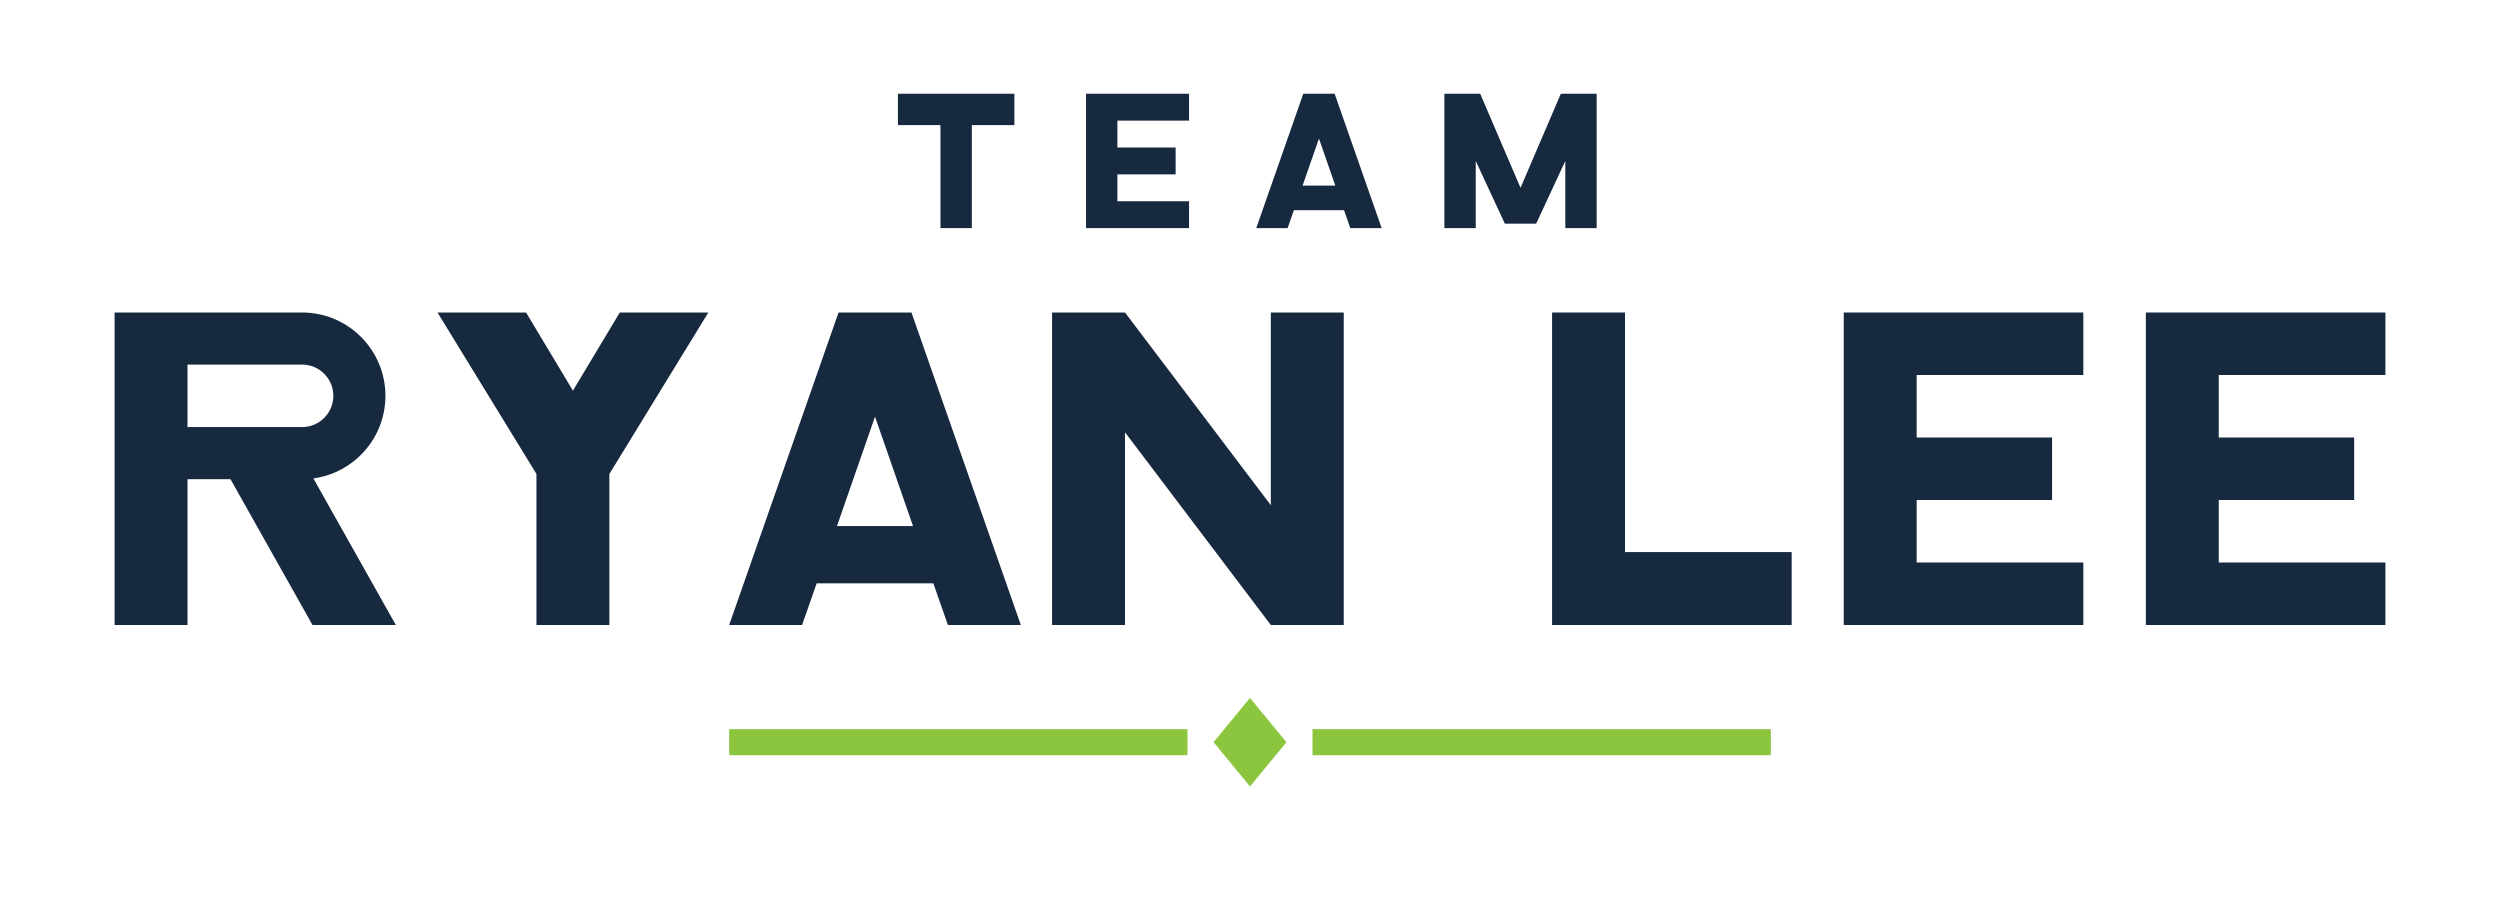
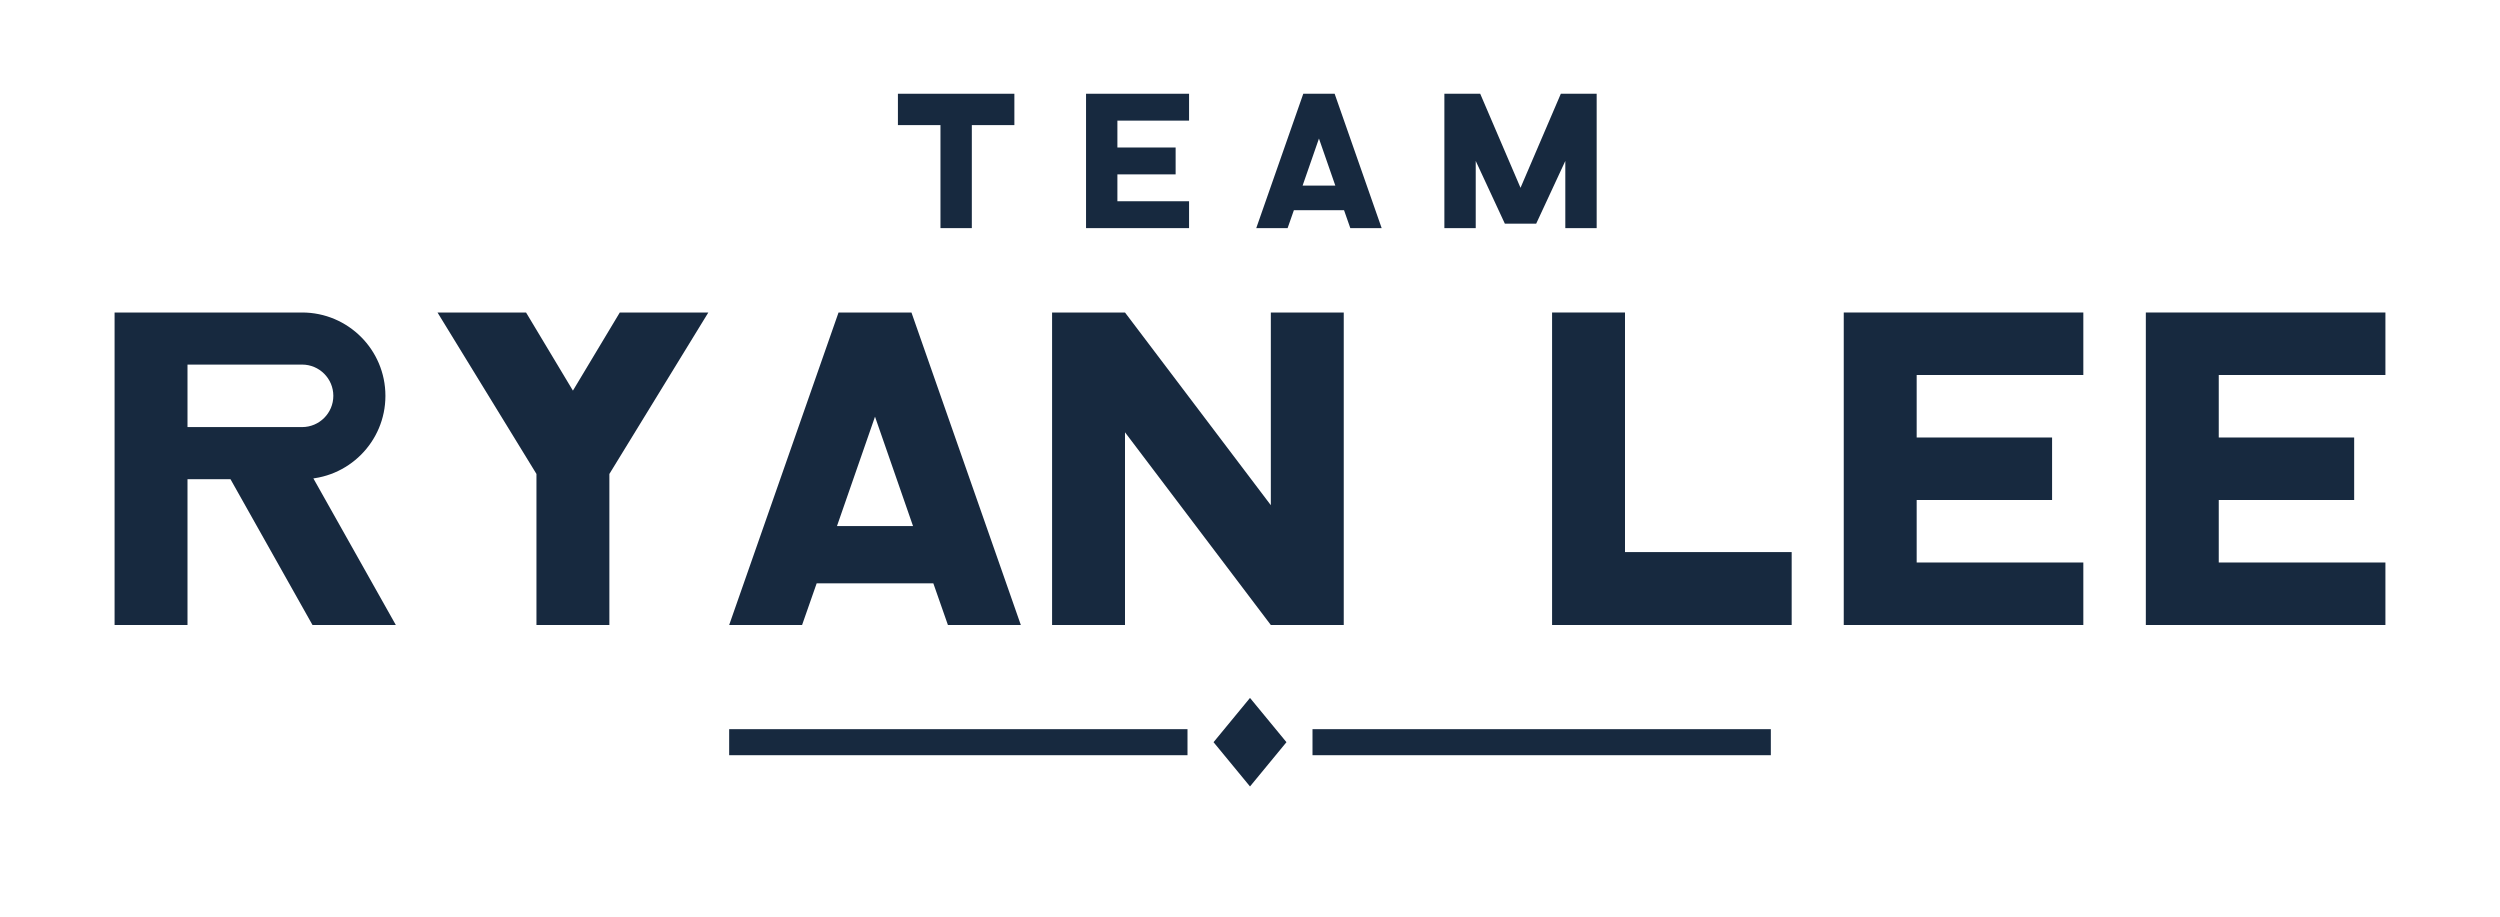
<svg xmlns="http://www.w3.org/2000/svg" viewBox="0 0 480 176" width="480" height="176" role="img" aria-label="Team Ryan Lee">
  <g fill="#17293F">
    <g transform="translate(172.4,18) scale(0.43)">
      <path transform="translate(0,0)" d="M0 0 H52 V14 H33 V60 H19 V14 H0 Z" />
      <path transform="translate(84,0)" d="M0 0 H46 V12 H14 V24 H40 V36 H14 V48 H46 V60 H0 Z" />
      <path transform="translate(160,0)" d="M0 60 L21 0 H35 L56 60 H42 L39.2 52 H16.8 L14 60 Z M20.7 41 H35.3 L28 20 Z" />
      <path transform="translate(244,0)" d="M0 0 H16 L34 42 L52 0 H68 V60 H54 V30 L41 58 H27 L14 30 V60 H0 Z" />
    </g>
    <g transform="translate(22,60) scale(1)">
      <path transform="translate(0,0)" d="M0 0 H36 A16 16 0 0 1 36 32 H14 V60 H0 Z M14 22 H36 A6 6 0 0 0 36 10 H14 Z M20 28 H36 L54 60 H38 Z" />
      <path transform="translate(62,0)" d="M0 0 H17 L26 15 L35 0 H52 L33 31 V60 H19 V31 Z" />
      <path transform="translate(118,0)" d="M0 60 L21 0 H35 L56 60 H42 L39.2 52 H16.8 L14 60 Z M20.7 41 H35.3 L28 20 Z" />
      <path transform="translate(180,0)" d="M0 0 H14 L42 37 V0 H56 V60 H42 L14 23 V60 H0 Z" />
      <path transform="translate(276,0)" d="M0 0 H14 V46 H46 V60 H0 Z" />
      <path transform="translate(332,0)" d="M0 0 H46 V12 H14 V24 H40 V36 H14 V48 H46 V60 H0 Z" />
      <path transform="translate(390,0)" d="M0 0 H46 V12 H14 V24 H40 V36 H14 V48 H46 V60 H0 Z" />
    </g>
-   </g>
-   <g fill="#8CC63F">
    <rect x="140" y="140" width="88" height="5" />
    <rect x="252" y="140" width="88" height="5" />
    <path d="M240 134 L247 142.5 L240 151 L233 142.5 Z" />
  </g>
</svg>
